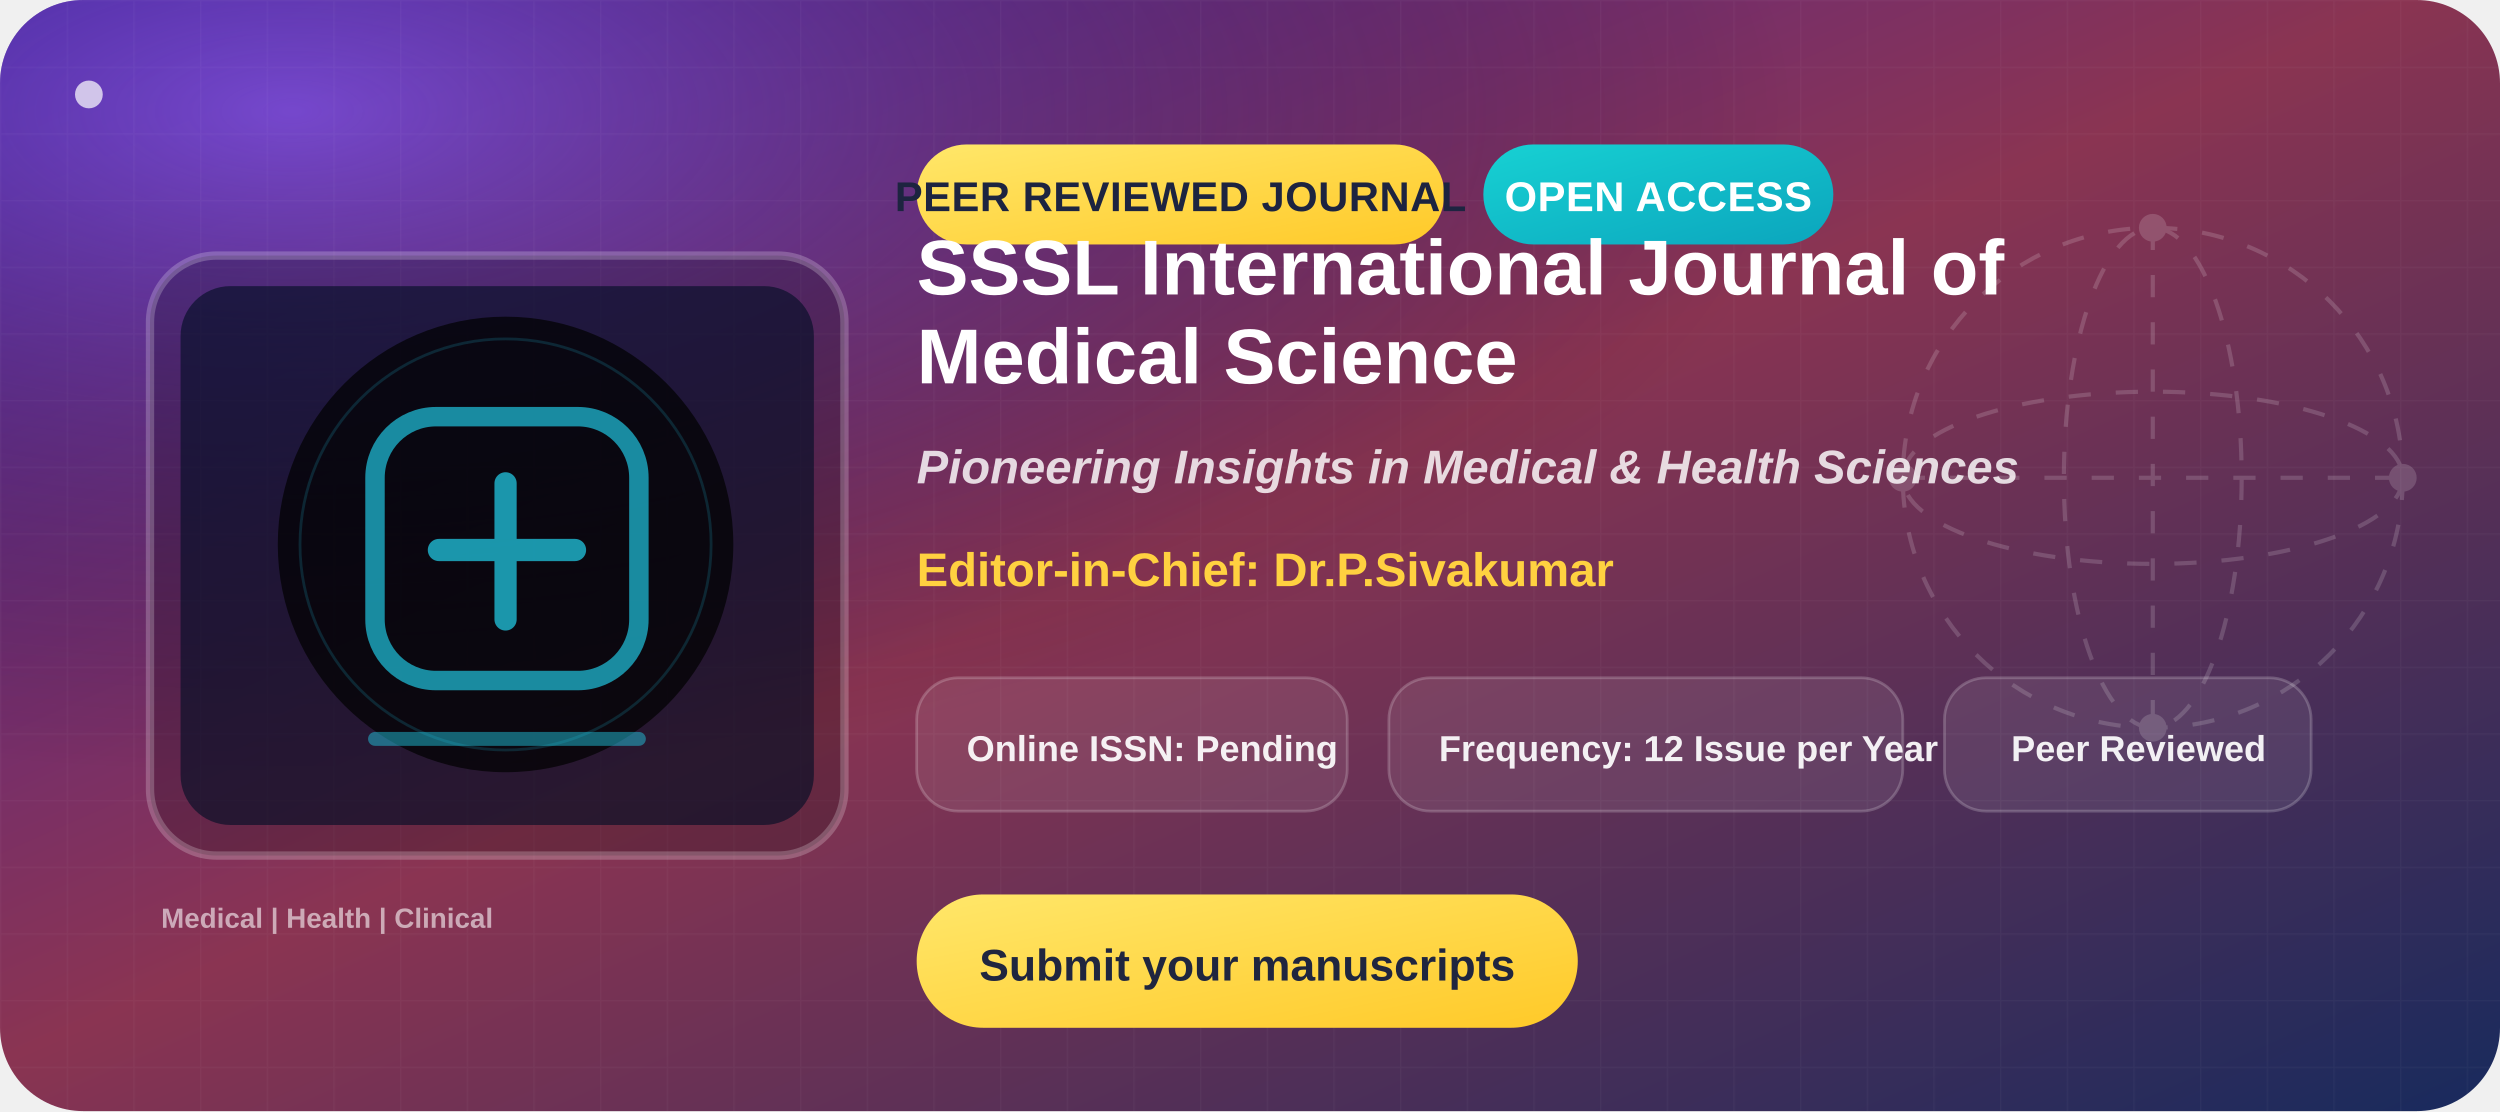
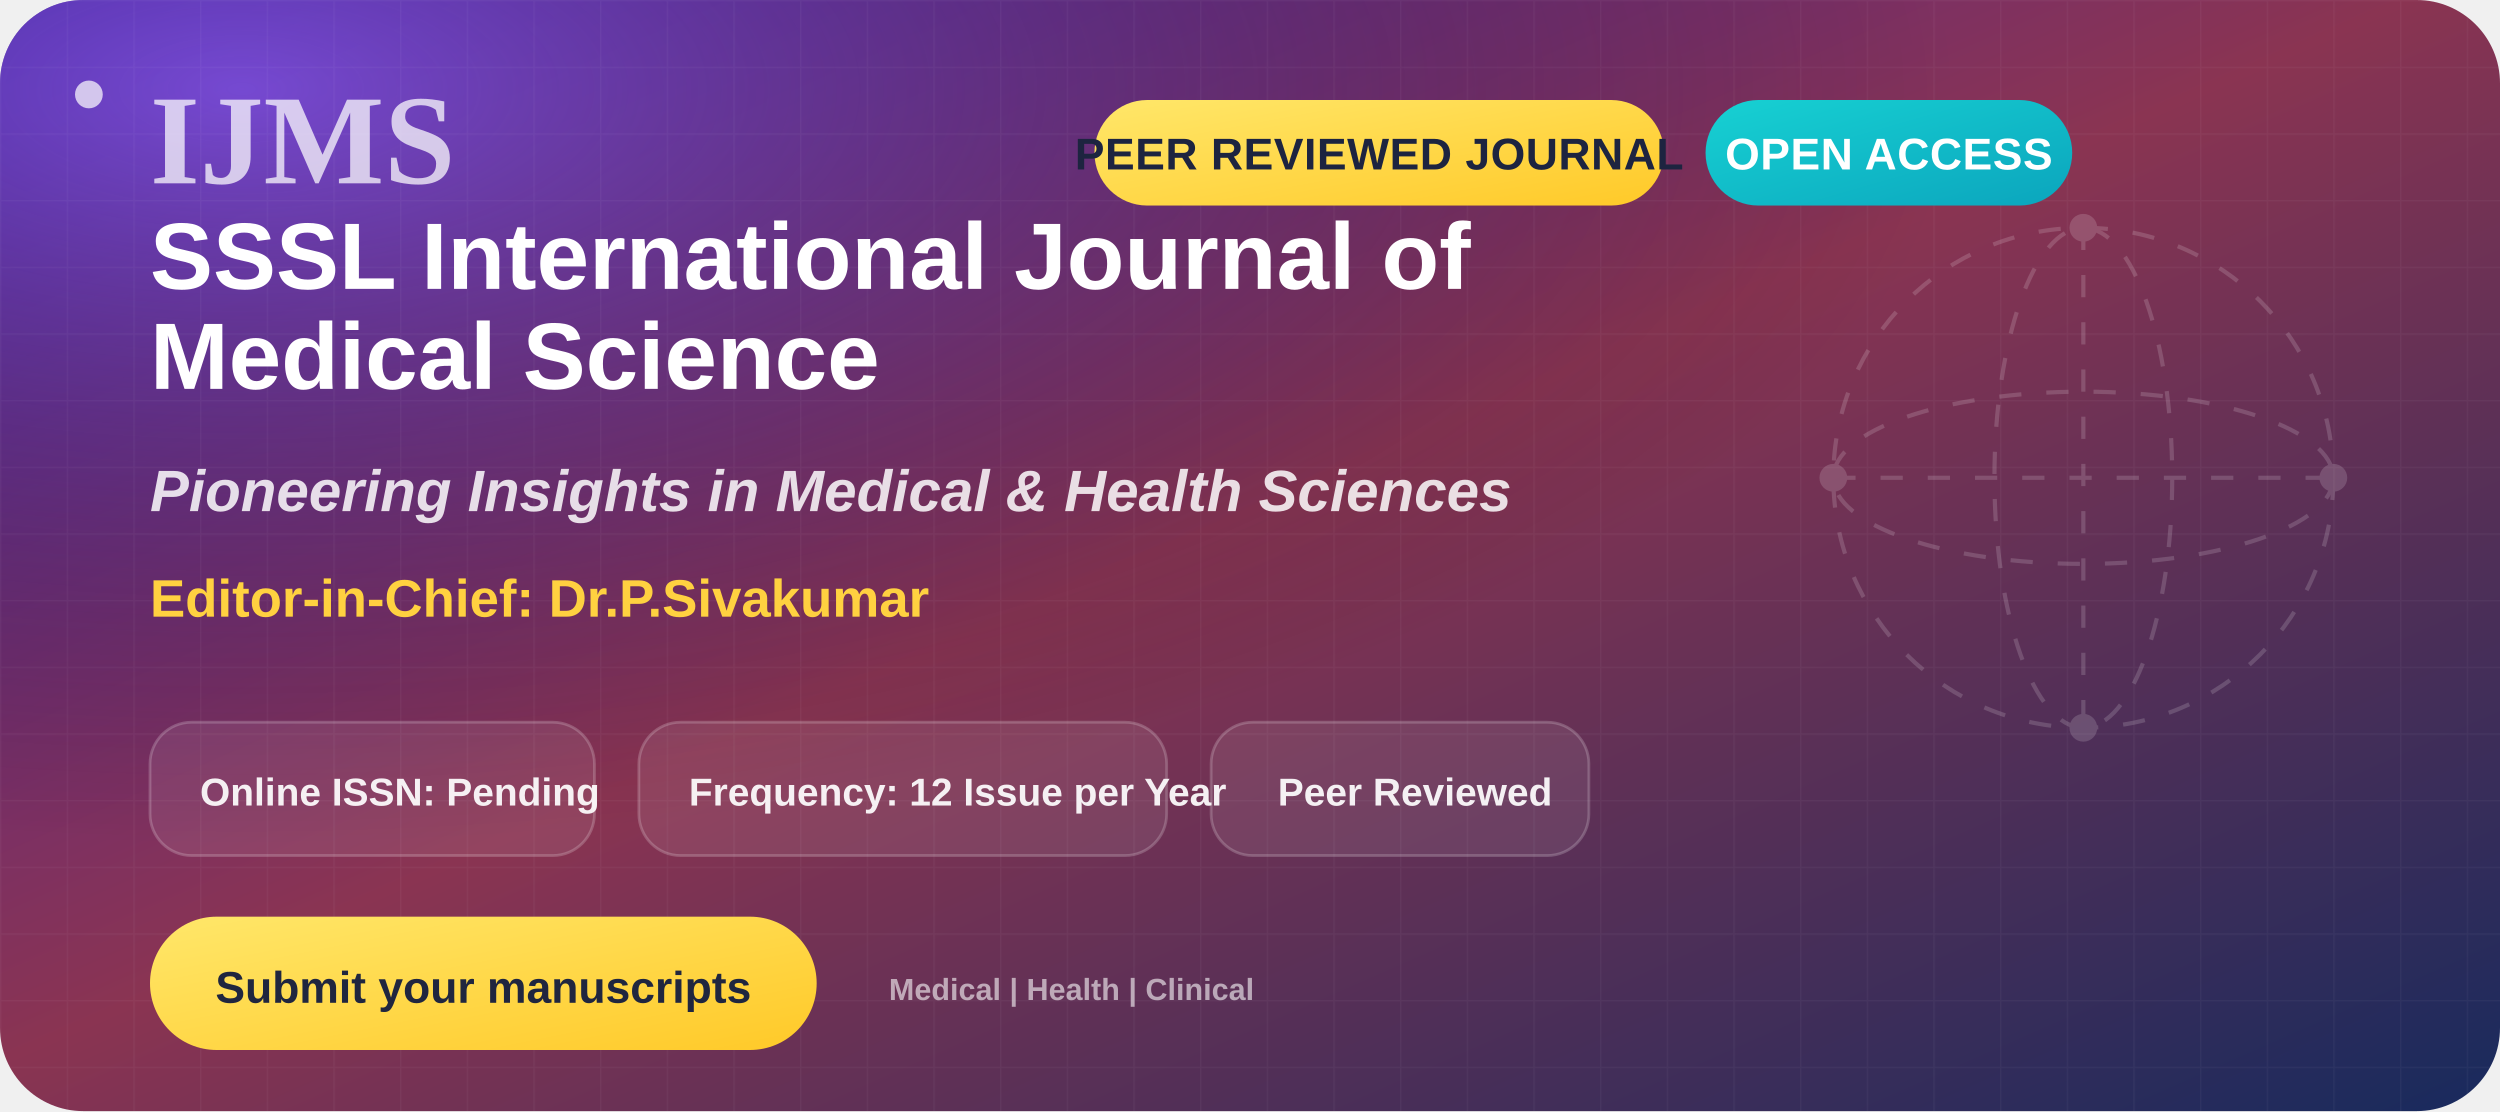
<svg xmlns="http://www.w3.org/2000/svg" viewBox="0 0 900 400" role="img" aria-labelledby="title-IJMS desc-IJMS">
  <defs>
    <linearGradient id="bg7" x1="0%" y1="0%" x2="100%" y2="100%">
      <stop offset="0%" stop-color="#4a22a1" />
      <stop offset="48%" stop-color="#8a3452" />
      <stop offset="100%" stop-color="#172a5d" />
    </linearGradient>
-     <radialGradient id="glow7" cx="12%" cy="10%" r="60%">
-       <stop offset="0%" stop-color="#8d63ff" stop-opacity="0.55" />
+     <radialGradient id="glow7" cx="10%" cy="8%" r="68%">
+       <stop offset="0%" stop-color="#8d63ff" stop-opacity="0.58" />
      <stop offset="100%" stop-color="#000000" stop-opacity="0" />
    </radialGradient>
    <linearGradient id="gold7" x1="0%" y1="0%" x2="100%" y2="100%">
      <stop offset="0%" stop-color="#ffe76a" />
      <stop offset="100%" stop-color="#ffc928" />
    </linearGradient>
    <linearGradient id="cyan7" x1="0%" y1="0%" x2="100%" y2="100%">
      <stop offset="0%" stop-color="#17d1d3" />
      <stop offset="100%" stop-color="#0ba5bd" />
    </linearGradient>
    <pattern id="grid7" width="24" height="24" patternUnits="userSpaceOnUse">
-       <path d="M24 0H0V24" fill="none" stroke="#ffffff" stroke-opacity="0.035" stroke-width="1" />
+       <path d="M24 0H0V24" fill="none" stroke="#ffffff" stroke-opacity="0.04" stroke-width="1" />
    </pattern>
-     <style>.pill{font-family:'Outfit','Segoe UI',Arial,sans-serif;font-weight:900;font-size:15px;letter-spacing:.2px}.title{font-family:'Outfit','Segoe UI',Arial,sans-serif;font-weight:900;font-size:28px;fill:#fff;letter-spacing:0}.tagline{font-family:'Outfit','Segoe UI',Arial,sans-serif;font-style:italic;font-weight:800;font-size:17px;fill:rgba(255,255,255,.82)}.editor{font-family:'Outfit','Segoe UI',Arial,sans-serif;font-weight:900;font-size:17px;fill:#ffd140}.chip{font-family:'Outfit','Segoe UI',Arial,sans-serif;font-size:13px;font-weight:800;fill:rgba(255,255,255,.92)}.small{font-family:'Poppins','Segoe UI',Arial,sans-serif;font-size:10px;font-weight:800;fill:rgba(255,255,255,.58)}</style>
+     <style>.pill{font-family:'Outfit','Segoe UI',Arial,sans-serif;font-weight:900;font-size:16px;letter-spacing:.2px}.code{font-family:Georgia,'Times New Roman',serif;font-weight:900;font-size:46px;fill:rgba(255,255,255,.72)}.title{font-family:'Outfit','Segoe UI',Arial,sans-serif;font-weight:900;font-size:34px;fill:#fff;letter-spacing:0}.tagline{font-family:'Outfit','Segoe UI',Arial,sans-serif;font-style:italic;font-weight:800;font-size:21px;fill:rgba(255,255,255,.84)}.editor{font-family:'Outfit','Segoe UI',Arial,sans-serif;font-weight:900;font-size:19px;fill:#ffd140}.chip{font-family:'Outfit','Segoe UI',Arial,sans-serif;font-size:14px;font-weight:800;fill:rgba(255,255,255,.92)}.small{font-family:'Poppins','Segoe UI',Arial,sans-serif;font-size:11px;font-weight:800;fill:rgba(255,255,255,.58)}</style>
  </defs>
  <rect width="900" height="400" rx="30" fill="url(#bg7)" />
  <rect width="900" height="400" rx="30" fill="url(#glow7)" />
  <rect width="900" height="400" rx="30" fill="url(#grid7)" />
  <circle cx="32" cy="34" r="5" fill="#fff" opacity=".7" />
-   <g opacity=".16" transform="translate(675 64)">
+   <g opacity=".16" transform="translate(650 64)">
    <circle cx="100" cy="108" r="90" fill="none" stroke="#fff" stroke-width="1.5" stroke-dasharray="8 9" />
    <ellipse cx="100" cy="108" rx="90" ry="31" fill="none" stroke="#fff" stroke-width="1.5" stroke-dasharray="8 9" />
    <ellipse cx="100" cy="108" rx="32" ry="90" fill="none" stroke="#fff" stroke-width="1.5" stroke-dasharray="8 9" />
    <path d="M10 108h180M100 18v180" stroke="#fff" stroke-width="1.5" stroke-dasharray="8 9" />
    <circle cx="100" cy="18" r="5" fill="#fff" />
    <circle cx="100" cy="198" r="5" fill="#fff" />
    <circle cx="10" cy="108" r="5" fill="#fff" />
    <circle cx="190" cy="108" r="5" fill="#fff" />
  </g>
-   <g transform="translate(54 92)">
-     <rect x="0" y="0" width="250" height="216" rx="24" fill="rgba(0,0,0,.22)" stroke="rgba(255,255,255,.22)" stroke-width="3" />
-     <rect x="11" y="11" width="228" height="194" rx="18" fill="rgba(4,15,38,.64)" />
-     <g transform="translate(6 6)">
-       <circle cx="122" cy="98" r="82" fill="#000" opacity=".7" />
-       <circle cx="122" cy="98" r="74" fill="none" stroke="#22d3ee" stroke-opacity=".16" />
-       <rect x="75" y="52" width="95" height="95" rx="22" fill="none" stroke="#22d3ee" stroke-linecap="round" stroke-linejoin="round" stroke-width="7" opacity="0.65" />
-       <path d="M122 76v49M98 100h49" fill="none" stroke="#22d3ee" stroke-linecap="round" stroke-linejoin="round" stroke-width="8" opacity="0.7" />
-       <path d="M75 168h95" fill="none" stroke="#22d3ee" stroke-linecap="round" stroke-linejoin="round" stroke-width="5" opacity="0.45" />
-     </g>
+   <text x="54" y="66" class="code">IJMS</text>
+   <g transform="translate(394 36)">
+     <rect x="0" y="0" width="205" height="38" rx="19" fill="url(#gold7)" />
+     <text x="102.5" y="25" text-anchor="middle" class="pill" fill="#1d2440">PEER REVIEWED JOURNAL</text>
+     <rect x="220" y="0" width="132" height="38" rx="19" fill="url(#cyan7)" />
+     <text x="286" y="25" text-anchor="middle" class="pill" fill="#fff">OPEN ACCESS</text>
  </g>
-   <g transform="translate(330 52)">
-     <rect x="0" y="0" width="190" height="36" rx="18" fill="url(#gold7)" />
-     <text x="95" y="24" text-anchor="middle" class="pill" fill="#1d2440">PEER REVIEWED JOURNAL</text>
-     <rect x="204" y="0" width="126" height="36" rx="18" fill="url(#cyan7)" />
-     <text x="267" y="24" text-anchor="middle" class="pill" fill="#fff">OPEN ACCESS</text>
+   <text x="54" y="104" class="title">SSSL International Journal of</text>
+   <text x="54" y="140" class="title">Medical Science</text>
+   <text x="54" y="184" class="tagline">Pioneering Insights in Medical &amp; Health Sciences</text>
+   <text x="54" y="222" class="editor">Editor-in-Chief: Dr.P.Sivakumar</text>
+   <g transform="translate(54 260)">
+     <rect x="0" y="0" width="160" height="48" rx="15" fill="rgba(255,255,255,.08)" stroke="rgba(255,255,255,.20)" />
+     <text x="18" y="30" class="chip">Online ISSN: Pending</text>
+     <rect x="176" y="0" width="190" height="48" rx="15" fill="rgba(255,255,255,.08)" stroke="rgba(255,255,255,.20)" />
+     <text x="194" y="30" class="chip">Frequency: 12 Issue per Year</text>
+     <rect x="382" y="0" width="136" height="48" rx="15" fill="rgba(255,255,255,.08)" stroke="rgba(255,255,255,.20)" />
+     <text x="406" y="30" class="chip">Peer Reviewed</text>
  </g>
-   <text x="330" y="106" class="title">SSSL International Journal of</text>
-   <text x="330" y="138" class="title">Medical Science</text>
-   <text x="330" y="174" class="tagline">Pioneering Insights in Medical &amp; Health Sciences</text>
-   <text x="330" y="211" class="editor">Editor-in-Chief: Dr.P.Sivakumar</text>
-   <g transform="translate(330 244)">
-     <rect x="0" y="0" width="155" height="48" rx="15" fill="rgba(255,255,255,.08)" stroke="rgba(255,255,255,.20)" />
-     <text x="18" y="30" class="chip">Online ISSN: Pending</text>
-     <rect x="170" y="0" width="185" height="48" rx="15" fill="rgba(255,255,255,.08)" stroke="rgba(255,255,255,.20)" />
-     <text x="188" y="30" class="chip">Frequency: 12 Issue per Year</text>
-     <rect x="370" y="0" width="132" height="48" rx="15" fill="rgba(255,255,255,.08)" stroke="rgba(255,255,255,.20)" />
-     <text x="394" y="30" class="chip">Peer Reviewed</text>
+   <g transform="translate(54 330)">
+     <rect x="0" y="0" width="240" height="48" rx="24" fill="url(#gold7)" />
+     <text x="120" y="31" text-anchor="middle" font-family="Outfit,Arial" font-size="16" font-weight="900" fill="#20263f">Submit your manuscripts</text>
  </g>
-   <g transform="translate(330 322)">
-     <rect x="0" y="0" width="238" height="48" rx="24" fill="url(#gold7)" />
-     <text x="119" y="31" text-anchor="middle" font-family="Outfit,Arial" font-size="16" font-weight="900" fill="#20263f">Submit your manuscripts</text>
-   </g>
-   <text x="58" y="334" class="small">Medical | Health | Clinical</text>
+   <text x="320" y="360" class="small">Medical | Health | Clinical</text>
</svg>
